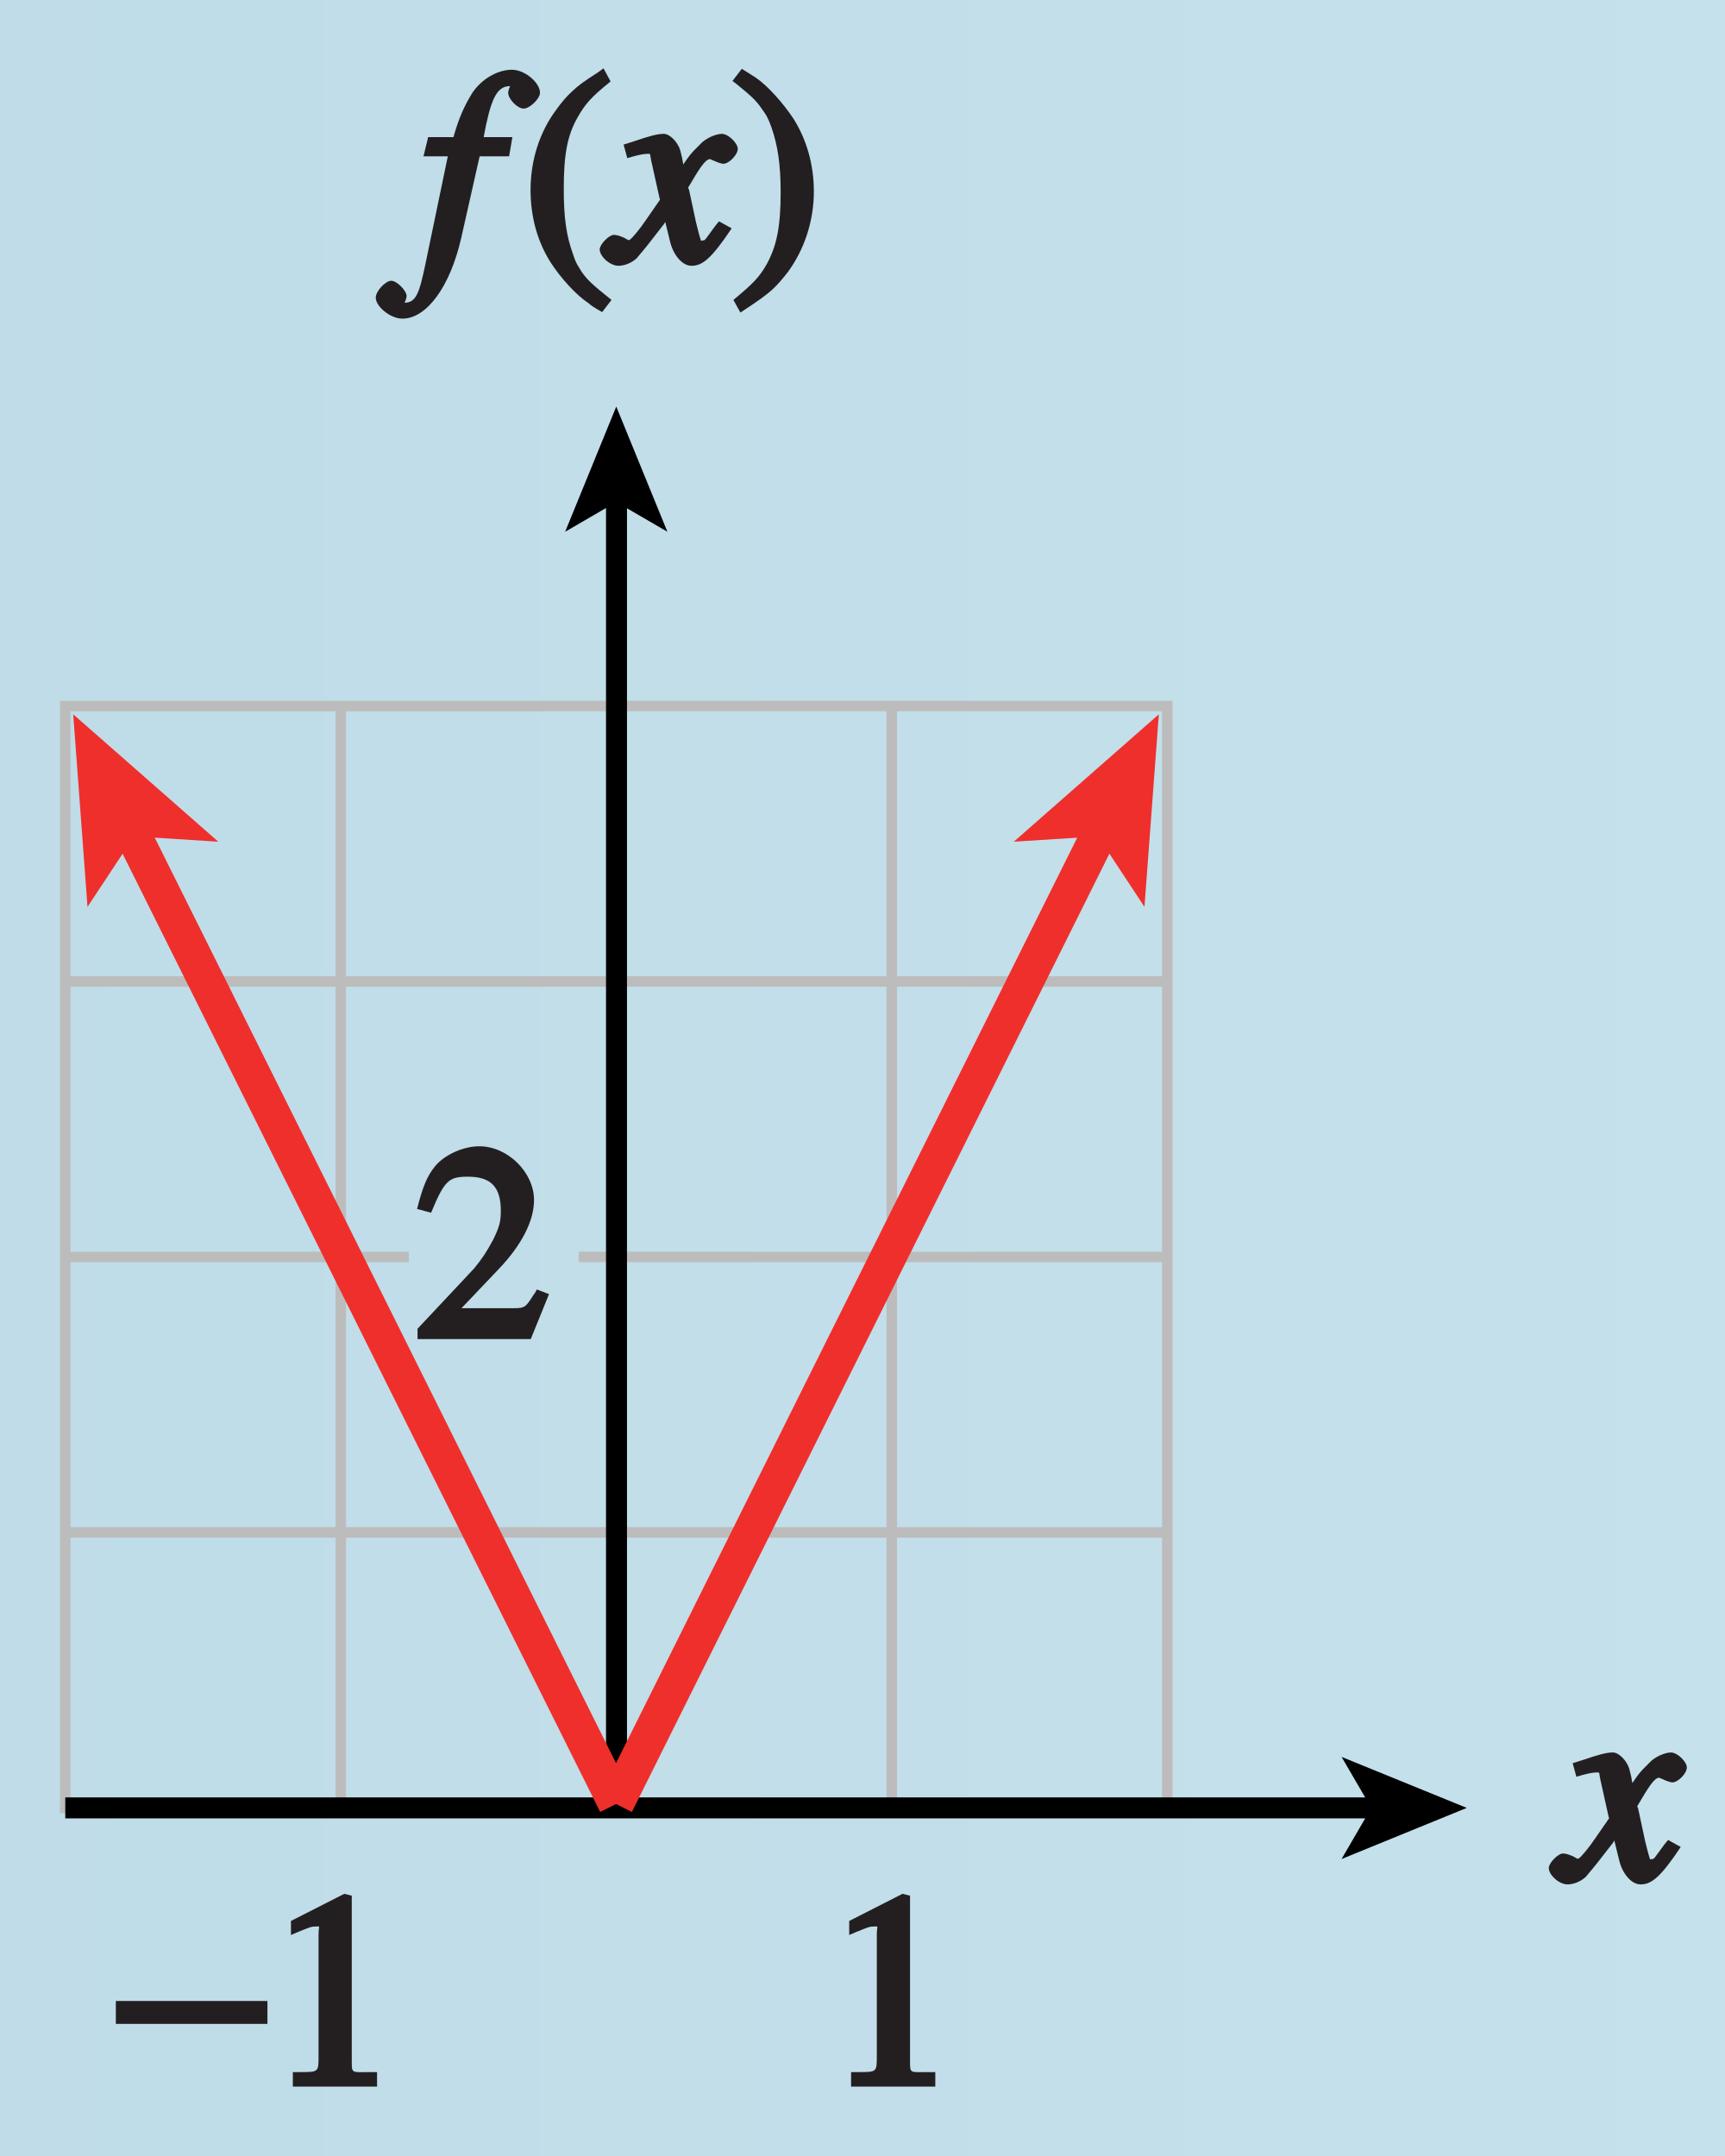
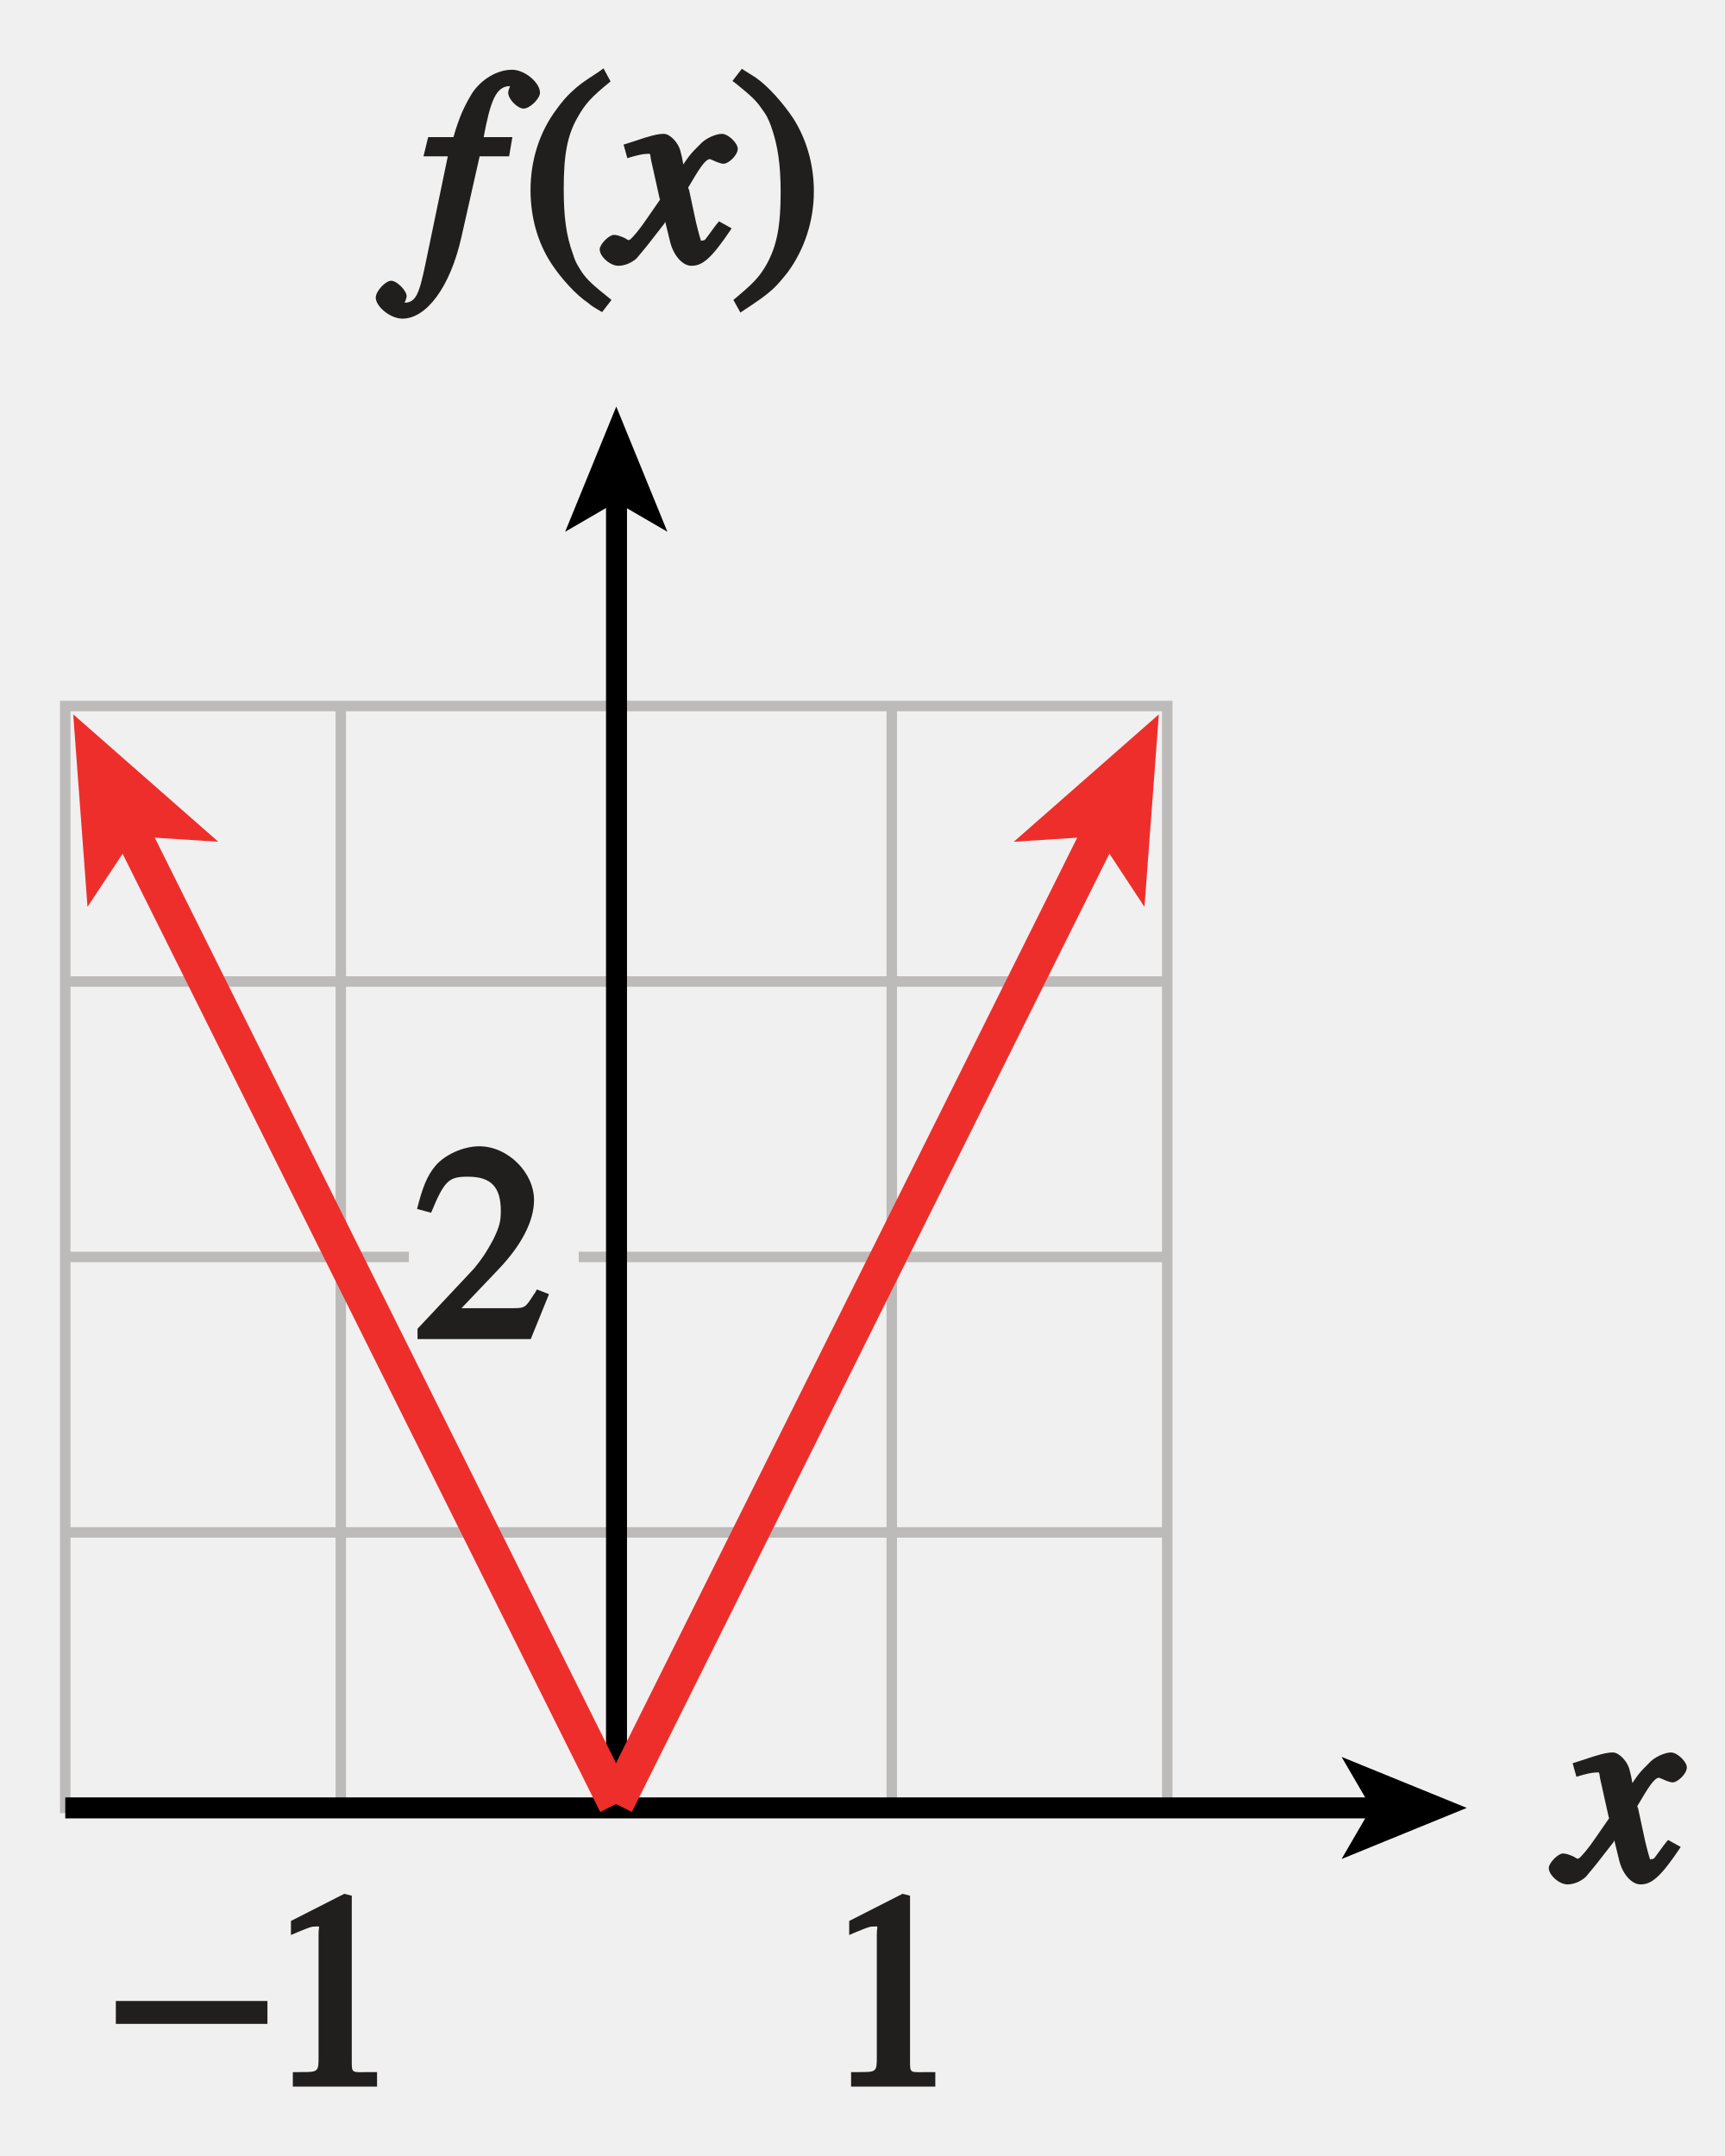
- <svg xmlns="http://www.w3.org/2000/svg" xmlns:xlink="http://www.w3.org/1999/xlink" width="57.6pt" height="72pt" viewBox="0 0 57.6 72" version="1.1">
-   <defs>
-     <g>
+ <svg xmlns="http://www.w3.org/2000/svg" xmlns:xlink="http://www.w3.org/1999/xlink" width="57.6pt" height="72pt" viewBox="0 0 57.6 72" version="1.1" id="svg2">
+   <defs id="defs4">
+     <g id="g6">
      <symbol overflow="visible" id="glyph0-0">
-         <path style="stroke:none;" d="" />
+         <path style="stroke:none;" d="" id="path9" />
      </symbol>
      <symbol overflow="visible" id="glyph0-1">
-         <path style="stroke:none;" d="M 3.484 -1.297 L 3.422 -1.219 L 3.297 -1.047 C 3.094 -0.781 3.109 -0.75 3 -0.75 C 2.906 -0.75 2.984 -0.641 2.953 -0.766 C 2.906 -0.906 2.859 -1.094 2.797 -1.344 L 2.562 -2.438 L 2.531 -2.516 C 2.891 -3.125 3.094 -3.469 3.266 -3.469 C 3.297 -3.469 3.234 -3.484 3.297 -3.453 L 3.375 -3.422 C 3.469 -3.375 3.641 -3.312 3.703 -3.312 C 3.891 -3.312 4.188 -3.609 4.188 -3.812 C 4.188 -4 3.875 -4.312 3.656 -4.312 C 3.453 -4.312 3.094 -4.156 2.922 -3.953 C 2.625 -3.656 2.578 -3.625 2.172 -2.984 L 2.469 -2.859 L 2.359 -3.344 L 2.328 -3.516 L 2.266 -3.766 C 2.188 -4.031 1.922 -4.312 1.719 -4.312 C 1.516 -4.312 1.266 -4.25 0.719 -4.062 L 0.375 -3.953 L 0.5 -3.5 C 0.797 -3.594 1.031 -3.641 1.109 -3.641 C 1.328 -3.641 1.219 -3.719 1.328 -3.281 L 1.578 -2.156 L 1.594 -2.125 L 1.578 -2.094 L 1.156 -1.484 C 0.906 -1.109 0.672 -0.844 0.562 -0.75 C 0.531 -0.734 0.625 -0.781 0.578 -0.781 C 0.547 -0.781 0.578 -0.734 0.5 -0.781 L 0.391 -0.844 C 0.203 -0.922 0.125 -0.938 0.047 -0.938 C -0.109 -0.938 -0.422 -0.625 -0.422 -0.453 C -0.422 -0.219 -0.078 0.094 0.203 0.094 C 0.406 0.094 0.641 0 0.812 -0.156 C 0.969 -0.344 1.156 -0.562 1.344 -0.812 L 1.734 -1.312 L 1.766 -1.375 L 1.938 -0.672 C 2.062 -0.219 2.359 0.094 2.641 0.094 C 3 0.094 3.297 -0.125 3.984 -1.156 L 3.562 -1.391 Z M 3.484 -1.297 " />
+         <path style="stroke:none;" d="M 3.484 -1.297 L 3.422 -1.219 L 3.297 -1.047 C 3.094 -0.781 3.109 -0.75 3 -0.75 C 2.906 -0.75 2.984 -0.641 2.953 -0.766 C 2.906 -0.906 2.859 -1.094 2.797 -1.344 L 2.562 -2.438 L 2.531 -2.516 C 2.891 -3.125 3.094 -3.469 3.266 -3.469 C 3.297 -3.469 3.234 -3.484 3.297 -3.453 L 3.375 -3.422 C 3.469 -3.375 3.641 -3.312 3.703 -3.312 C 3.891 -3.312 4.188 -3.609 4.188 -3.812 C 4.188 -4 3.875 -4.312 3.656 -4.312 C 3.453 -4.312 3.094 -4.156 2.922 -3.953 C 2.625 -3.656 2.578 -3.625 2.172 -2.984 L 2.469 -2.859 L 2.359 -3.344 L 2.328 -3.516 L 2.266 -3.766 C 2.188 -4.031 1.922 -4.312 1.719 -4.312 C 1.516 -4.312 1.266 -4.25 0.719 -4.062 L 0.375 -3.953 L 0.5 -3.5 C 0.797 -3.594 1.031 -3.641 1.109 -3.641 C 1.328 -3.641 1.219 -3.719 1.328 -3.281 L 1.578 -2.156 L 1.594 -2.125 L 1.578 -2.094 L 1.156 -1.484 C 0.906 -1.109 0.672 -0.844 0.562 -0.75 C 0.531 -0.734 0.625 -0.781 0.578 -0.781 C 0.547 -0.781 0.578 -0.734 0.5 -0.781 L 0.391 -0.844 C 0.203 -0.922 0.125 -0.938 0.047 -0.938 C -0.109 -0.938 -0.422 -0.625 -0.422 -0.453 C -0.422 -0.219 -0.078 0.094 0.203 0.094 C 0.406 0.094 0.641 0 0.812 -0.156 C 0.969 -0.344 1.156 -0.562 1.344 -0.812 L 1.734 -1.312 L 1.766 -1.375 L 1.938 -0.672 C 2.062 -0.219 2.359 0.094 2.641 0.094 C 3 0.094 3.297 -0.125 3.984 -1.156 L 3.562 -1.391 Z M 3.484 -1.297 " id="path12" />
      </symbol>
      <symbol overflow="visible" id="glyph0-2">
-         <path style="stroke:none;" d="M 0.312 -3.562 L 0.906 -3.562 L 0.156 0.047 C -0.047 1.016 -0.156 1.328 -0.547 1.328 C -0.641 1.328 -0.547 1.438 -0.547 1.359 C -0.547 1.328 -0.594 1.438 -0.578 1.406 L -0.562 1.375 C -0.531 1.328 -0.469 1.172 -0.469 1.109 C -0.469 0.922 -0.797 0.594 -0.984 0.594 C -1.172 0.594 -1.5 0.938 -1.5 1.156 C -1.5 1.453 -1.016 1.859 -0.609 1.859 C 0.188 1.859 0.984 0.812 1.359 -0.859 L 1.969 -3.562 L 2.953 -3.562 L 3.062 -4.203 L 2.094 -4.203 L 2.094 -4.156 C 2.328 -5.422 2.516 -5.906 2.984 -5.906 C 3.109 -5.906 3.016 -6.031 3.016 -5.969 C 3.016 -5.938 3.062 -6.047 3.047 -6.016 C 2.984 -5.922 2.922 -5.766 2.922 -5.688 C 2.922 -5.469 3.234 -5.156 3.438 -5.156 C 3.641 -5.156 3.984 -5.484 3.984 -5.688 C 3.984 -6.016 3.484 -6.453 3.047 -6.453 C 2.562 -6.453 2.031 -6.141 1.719 -5.672 C 1.453 -5.234 1.281 -4.859 1.094 -4.203 L 0.25 -4.203 L 0.094 -3.562 Z M 0.312 -3.562 " />
+         <path style="stroke:none;" d="M 0.312 -3.562 L 0.906 -3.562 L 0.156 0.047 C -0.047 1.016 -0.156 1.328 -0.547 1.328 C -0.641 1.328 -0.547 1.438 -0.547 1.359 C -0.547 1.328 -0.594 1.438 -0.578 1.406 L -0.562 1.375 C -0.531 1.328 -0.469 1.172 -0.469 1.109 C -0.469 0.922 -0.797 0.594 -0.984 0.594 C -1.172 0.594 -1.5 0.938 -1.5 1.156 C -1.5 1.453 -1.016 1.859 -0.609 1.859 C 0.188 1.859 0.984 0.812 1.359 -0.859 L 1.969 -3.562 L 2.953 -3.562 L 3.062 -4.203 L 2.094 -4.203 L 2.094 -4.156 C 2.328 -5.422 2.516 -5.906 2.984 -5.906 C 3.109 -5.906 3.016 -6.031 3.016 -5.969 C 3.016 -5.938 3.062 -6.047 3.047 -6.016 C 2.984 -5.922 2.922 -5.766 2.922 -5.688 C 2.922 -5.469 3.234 -5.156 3.438 -5.156 C 3.641 -5.156 3.984 -5.484 3.984 -5.688 C 3.984 -6.016 3.484 -6.453 3.047 -6.453 C 2.562 -6.453 2.031 -6.141 1.719 -5.672 C 1.453 -5.234 1.281 -4.859 1.094 -4.203 L 0.25 -4.203 L 0.094 -3.562 Z M 0.312 -3.562 " id="path15" />
      </symbol>
      <symbol overflow="visible" id="glyph1-0">
-         <path style="stroke:none;" d="" />
+         <path style="stroke:none;" d="" id="path18" />
      </symbol>
      <symbol overflow="visible" id="glyph1-1">
-         <path style="stroke:none;" d="M 1.062 0 L 3.703 0 L 3.703 -0.484 L 3.484 -0.484 C 2.859 -0.484 2.859 -0.422 2.859 -0.844 L 2.859 -6.375 L 2.609 -6.438 L 0.828 -5.531 L 0.828 -5.062 L 1.047 -5.156 C 1.469 -5.328 1.516 -5.344 1.609 -5.344 C 1.844 -5.344 1.75 -5.406 1.75 -5.078 L 1.75 -1.016 C 1.75 -0.484 1.75 -0.484 1.125 -0.484 L 0.891 -0.484 L 0.891 0 Z M 1.062 0 " />
+         <path style="stroke:none;" d="M 1.062 0 L 3.703 0 L 3.703 -0.484 L 3.484 -0.484 C 2.859 -0.484 2.859 -0.422 2.859 -0.844 L 2.859 -6.375 L 2.609 -6.438 L 0.828 -5.531 L 0.828 -5.062 L 1.047 -5.156 C 1.469 -5.328 1.516 -5.344 1.609 -5.344 C 1.844 -5.344 1.75 -5.406 1.75 -5.078 L 1.75 -1.016 C 1.75 -0.484 1.75 -0.484 1.125 -0.484 L 0.891 -0.484 L 0.891 0 Z M 1.062 0 " id="path21" />
      </symbol>
      <symbol overflow="visible" id="glyph1-2">
-         <path style="stroke:none;" d="M 2.531 -6.375 C 2 -6.031 1.875 -5.938 1.641 -5.719 C 1.469 -5.562 1.297 -5.359 1.141 -5.141 C 0.562 -4.375 0.266 -3.422 0.266 -2.438 C 0.266 -1.531 0.5 -0.703 0.938 -0.016 C 1.281 0.516 1.797 1.078 2.203 1.344 C 2.266 1.406 2.359 1.469 2.656 1.641 L 2.969 1.234 C 2.344 0.734 2.172 0.578 1.984 0.312 C 1.859 0.109 1.781 0.016 1.688 -0.281 C 1.453 -0.922 1.375 -1.547 1.375 -2.469 C 1.375 -3.594 1.484 -4.25 1.844 -4.875 C 2.094 -5.312 2.281 -5.531 2.938 -6.062 L 2.703 -6.5 Z M 2.531 -6.375 " />
+         <path style="stroke:none;" d="M 2.531 -6.375 C 2 -6.031 1.875 -5.938 1.641 -5.719 C 1.469 -5.562 1.297 -5.359 1.141 -5.141 C 0.562 -4.375 0.266 -3.422 0.266 -2.438 C 0.266 -1.531 0.5 -0.703 0.938 -0.016 C 1.281 0.516 1.797 1.078 2.203 1.344 C 2.266 1.406 2.359 1.469 2.656 1.641 L 2.969 1.234 C 2.344 0.734 2.172 0.578 1.984 0.312 C 1.859 0.109 1.781 0.016 1.688 -0.281 C 1.453 -0.922 1.375 -1.547 1.375 -2.469 C 1.375 -3.594 1.484 -4.25 1.844 -4.875 C 2.094 -5.312 2.281 -5.531 2.938 -6.062 L 2.703 -6.5 Z M 2.531 -6.375 " id="path24" />
      </symbol>
      <symbol overflow="visible" id="glyph1-3">
-         <path style="stroke:none;" d="M 0.141 -5.984 C 0.641 -5.578 0.812 -5.422 1 -5.141 C 1.141 -4.953 1.203 -4.844 1.312 -4.547 C 1.531 -3.922 1.625 -3.281 1.625 -2.359 C 1.625 -1.234 1.5 -0.578 1.156 0.047 C 0.906 0.484 0.703 0.688 0.047 1.234 L 0.281 1.656 C 0.969 1.203 1.109 1.094 1.344 0.891 C 1.516 0.734 1.688 0.531 1.859 0.312 C 2.422 -0.453 2.734 -1.406 2.734 -2.391 C 2.734 -3.297 2.484 -4.141 2.047 -4.828 C 1.703 -5.344 1.203 -5.906 0.797 -6.188 C 0.719 -6.234 0.625 -6.297 0.328 -6.484 L 0.016 -6.078 Z M 0.141 -5.984 " />
+         <path style="stroke:none;" d="M 0.141 -5.984 C 0.641 -5.578 0.812 -5.422 1 -5.141 C 1.141 -4.953 1.203 -4.844 1.312 -4.547 C 1.531 -3.922 1.625 -3.281 1.625 -2.359 C 1.625 -1.234 1.5 -0.578 1.156 0.047 C 0.906 0.484 0.703 0.688 0.047 1.234 L 0.281 1.656 C 0.969 1.203 1.109 1.094 1.344 0.891 C 1.516 0.734 1.688 0.531 1.859 0.312 C 2.422 -0.453 2.734 -1.406 2.734 -2.391 C 2.734 -3.297 2.484 -4.141 2.047 -4.828 C 1.703 -5.344 1.203 -5.906 0.797 -6.188 C 0.719 -6.234 0.625 -6.297 0.328 -6.484 L 0.016 -6.078 Z M 0.141 -5.984 " id="path27" />
      </symbol>
      <symbol overflow="visible" id="glyph1-4">
-         <path style="stroke:none;" d="M 0.266 0 L 3.875 0 L 4.484 -1.5 L 4.078 -1.656 C 4.016 -1.531 4 -1.516 3.984 -1.5 C 3.703 -1.062 3.688 -1.031 3.297 -1.031 L 1.562 -1.031 L 2.781 -2.312 C 3.578 -3.141 3.984 -3.953 3.984 -4.641 C 3.984 -5.562 3.109 -6.438 2.156 -6.438 C 1.625 -6.438 1 -6.156 0.688 -5.781 C 0.406 -5.438 0.266 -5.078 0.078 -4.344 L 0.547 -4.219 C 1 -5.312 1.141 -5.422 1.781 -5.422 C 2.547 -5.422 2.875 -5.078 2.875 -4.281 C 2.875 -3.922 2.828 -3.75 2.625 -3.328 C 2.406 -2.922 2.266 -2.703 1.984 -2.359 C 1.906 -2.281 1.828 -2.188 1.75 -2.109 L 0.094 -0.344 L 0.094 0 Z M 0.266 0 " />
+         <path style="stroke:none;" d="M 0.266 0 L 3.875 0 L 4.484 -1.5 L 4.078 -1.656 C 4.016 -1.531 4 -1.516 3.984 -1.5 C 3.703 -1.062 3.688 -1.031 3.297 -1.031 L 1.562 -1.031 L 2.781 -2.312 C 3.578 -3.141 3.984 -3.953 3.984 -4.641 C 3.984 -5.562 3.109 -6.438 2.156 -6.438 C 1.625 -6.438 1 -6.156 0.688 -5.781 C 0.406 -5.438 0.266 -5.078 0.078 -4.344 L 0.547 -4.219 C 1 -5.312 1.141 -5.422 1.781 -5.422 C 2.547 -5.422 2.875 -5.078 2.875 -4.281 C 2.875 -3.922 2.828 -3.75 2.625 -3.328 C 2.406 -2.922 2.266 -2.703 1.984 -2.359 C 1.906 -2.281 1.828 -2.188 1.75 -2.109 L 0.094 -0.344 L 0.094 0 Z M 0.266 0 " id="path30" />
      </symbol>
      <symbol overflow="visible" id="glyph2-0">
-         <path style="stroke:none;" d="" />
+         <path style="stroke:none;" d="" id="path33" />
      </symbol>
      <symbol overflow="visible" id="glyph2-1">
-         <path style="stroke:none;" d="M 0.094 -2.094 L 4.984 -2.094 L 4.984 -2.859 L -0.078 -2.859 L -0.078 -2.094 Z M 0.094 -2.094 " />
+         <path style="stroke:none;" d="M 0.094 -2.094 L 4.984 -2.094 L 4.984 -2.859 L -0.078 -2.859 L -0.078 -2.094 Z M 0.094 -2.094 " id="path36" />
      </symbol>
    </g>
    <linearGradient id="linear0" gradientUnits="userSpaceOnUse" x1="26.397" y1="128" x2="67.13" y2="128" gradientTransform="matrix(1.4141,0,0,0.8324,-37.3283,-101.4283)">
-       <stop offset="0" style="stop-color:rgb(74.762%,86.462%,91.101%);stop-opacity:1;" />
-       <stop offset="0.125" style="stop-color:rgb(74.924%,86.574%,91.193%);stop-opacity:1;" />
-       <stop offset="0.25" style="stop-color:rgb(75.247%,86.798%,91.374%);stop-opacity:1;" />
-       <stop offset="0.375" style="stop-color:rgb(75.571%,87.024%,91.557%);stop-opacity:1;" />
-       <stop offset="0.5" style="stop-color:rgb(75.894%,87.248%,91.739%);stop-opacity:1;" />
-       <stop offset="0.625" style="stop-color:rgb(76.221%,87.473%,91.92%);stop-opacity:1;" />
-       <stop offset="0.75" style="stop-color:rgb(76.547%,87.698%,92.104%);stop-opacity:1;" />
-       <stop offset="0.875" style="stop-color:rgb(76.872%,87.924%,92.285%);stop-opacity:1;" />
-       <stop offset="1" style="stop-color:rgb(77.2%,88.15%,92.467%);stop-opacity:1;" />
+       <stop offset="0" style="stop-color:rgb(74.762%,86.462%,91.101%);stop-opacity:1;" id="stop39" />
+       <stop offset="0.125" style="stop-color:rgb(74.924%,86.574%,91.193%);stop-opacity:1;" id="stop41" />
+       <stop offset="0.25" style="stop-color:rgb(75.247%,86.798%,91.374%);stop-opacity:1;" id="stop43" />
+       <stop offset="0.375" style="stop-color:rgb(75.571%,87.024%,91.557%);stop-opacity:1;" id="stop45" />
+       <stop offset="0.5" style="stop-color:rgb(75.894%,87.248%,91.739%);stop-opacity:1;" id="stop47" />
+       <stop offset="0.625" style="stop-color:rgb(76.221%,87.473%,91.92%);stop-opacity:1;" id="stop49" />
+       <stop offset="0.75" style="stop-color:rgb(76.547%,87.698%,92.104%);stop-opacity:1;" id="stop51" />
+       <stop offset="0.875" style="stop-color:rgb(76.872%,87.924%,92.285%);stop-opacity:1;" id="stop53" />
+       <stop offset="1" style="stop-color:rgb(77.2%,88.15%,92.467%);stop-opacity:1;" id="stop55" />
    </linearGradient>
    <clipPath id="clip1">
-       <path d="M 51 58 L 56.672 58 L 56.672 63 L 51 63 Z M 51 58 " />
+       <path d="M 51 58 L 56.672 58 L 56.672 63 L 51 63 Z M 51 58 " id="path58" />
    </clipPath>
    <clipPath id="clip2">
-       <path d="M 1.672 60 L 47 60 L 47 61 L 1.672 61 Z M 1.672 60 " />
+       <path d="M 1.672 60 L 47 60 L 47 61 L 1.672 61 Z M 1.672 60 " id="path61" />
    </clipPath>
  </defs>
-   <g id="surface1">
-     <path style=" stroke:none;fill-rule:nonzero;fill:url(#linear0);" d="M 0 0 L 0 72 L 57.602 72 L 57.602 0 Z M 0 0 " />
-     <path style="fill:none;stroke-width:0.35;stroke-linecap:butt;stroke-linejoin:miter;stroke:rgb(74.12%,73.648%,73.766%);stroke-opacity:1;stroke-miterlimit:4;" d="M 265.008 594.794 L 301.805 594.794 M 282.153 585.595 L 301.805 585.595 M 265.008 585.595 L 276.481 585.595 M 265.008 576.396 L 301.805 576.396 M 274.207 603.994 L 274.207 567.197 M 283.406 603.994 L 283.406 567.197 M 292.606 603.994 L 292.606 567.197 M 265.008 567.197 L 301.805 567.197 L 301.805 603.994 L 265.008 603.994 Z M 265.008 567.197 " transform="matrix(1,0,0,-1,-262.8283,627.5717)" />
-     <g clip-path="url(#clip1)" clip-rule="nonzero">
-       <g style="fill:rgb(13.73%,12.16%,12.549%);fill-opacity:1;">
-         <use xlink:href="#glyph0-1" x="52.138" y="62.836" />
-       </g>
+   <path id="path66" d="m 2.18,32.777 36.797,0 m -19.652,9.199 19.652,0 m -36.797,0 11.473,0 m -11.473,9.199 36.797,0 m -27.598,-27.598 0,36.797 m 9.199,-36.797 0,36.797 m 9.199,-36.797 0,36.797 m -27.598,0 36.797,0 0,-36.797 -36.797,0 z m 0,0" style="fill:none;stroke:#bdbaba;stroke-width:0.35;stroke-linecap:butt;stroke-linejoin:miter;stroke-miterlimit:4;stroke-opacity:1" />
+   <g style="clip-rule:nonzero" id="g68" clip-path="url(#clip1)">
+     <g id="g70" style="fill:#211e1e;fill-opacity:1">
+       <use height="100%" width="100%" id="use72" y="62.836" x="52.138" xlink:href="#glyph0-1" />
    </g>
-     <g clip-path="url(#clip2)" clip-rule="nonzero">
-       <path style="fill:none;stroke-width:0.7;stroke-linecap:butt;stroke-linejoin:miter;stroke:rgb(0%,0%,0%);stroke-opacity:1;stroke-miterlimit:4;" d="M 308.84 567.197 L 265.008 567.197 " transform="matrix(1,0,0,-1,-262.8283,627.5717)" />
-     </g>
-     <path style=" stroke:none;fill-rule:nonzero;fill:rgb(0%,0%,0%);fill-opacity:1;" d="M 48.977 60.375 L 44.797 62.082 L 45.789 60.375 L 44.797 58.672 L 48.977 60.375 " />
-     <g style="fill:rgb(13.73%,12.16%,12.549%);fill-opacity:1;">
-       <use xlink:href="#glyph1-1" x="27.528" y="69.682" />
-     </g>
-     <g style="fill:rgb(13.73%,12.16%,12.549%);fill-opacity:1;">
-       <use xlink:href="#glyph2-1" x="3.946" y="69.682" />
-     </g>
-     <g style="fill:rgb(13.73%,12.16%,12.549%);fill-opacity:1;">
-       <use xlink:href="#glyph1-1" x="8.887" y="69.682" />
-     </g>
-     <g style="fill:rgb(13.73%,12.16%,12.549%);fill-opacity:1;">
-       <use xlink:href="#glyph0-2" x="14.047" y="8.782" />
-     </g>
-     <g style="fill:rgb(13.73%,12.16%,12.549%);fill-opacity:1;">
-       <use xlink:href="#glyph1-2" x="17.45" y="8.782" />
-     </g>
-     <g style="fill:rgb(13.73%,12.16%,12.549%);fill-opacity:1;">
-       <use xlink:href="#glyph0-1" x="20.447" y="8.782" />
-     </g>
-     <g style="fill:rgb(13.73%,12.16%,12.549%);fill-opacity:1;">
-       <use xlink:href="#glyph1-3" x="24.442" y="8.782" />
-     </g>
-     <path style="fill:none;stroke-width:0.7;stroke-linecap:butt;stroke-linejoin:miter;stroke:rgb(0%,0%,0%);stroke-opacity:1;stroke-miterlimit:4;" d="M 283.414 567.197 L 283.414 611.029 " transform="matrix(1,0,0,-1,-262.8283,627.5717)" />
-     <path style=" stroke:none;fill-rule:nonzero;fill:rgb(0%,0%,0%);fill-opacity:1;" d="M 20.578 13.578 L 22.285 17.758 L 20.578 16.766 L 18.871 17.758 L 20.578 13.578 " />
-     <g style="fill:rgb(13.73%,12.16%,12.549%);fill-opacity:1;">
-       <use xlink:href="#glyph1-4" x="13.848" y="44.718" />
-     </g>
-     <path style="fill:none;stroke-width:1.2;stroke-linecap:butt;stroke-linejoin:round;stroke:rgb(93.61%,18.434%,17.378%);stroke-opacity:1;stroke-miterlimit:4;" d="M 283.391 567.33 L 300.688 602.044 " transform="matrix(1,0,0,-1,-262.8283,627.5717)" />
-     <path style=" stroke:none;fill-rule:nonzero;fill:rgb(93.61%,18.434%,17.378%);fill-opacity:1;" d="M 38.695 23.855 L 38.215 30.285 L 36.664 27.93 L 33.852 28.109 L 38.695 23.855 " />
-     <path style="fill:none;stroke-width:1.2;stroke-linecap:butt;stroke-linejoin:round;stroke:rgb(93.61%,18.434%,17.378%);stroke-opacity:1;stroke-miterlimit:4;" d="M 283.406 567.33 L 266.106 602.044 " transform="matrix(1,0,0,-1,-262.8283,627.5717)" />
-     <path style=" stroke:none;fill-rule:nonzero;fill:rgb(93.61%,18.434%,17.378%);fill-opacity:1;" d="M 2.445 23.855 L 2.922 30.285 L 4.477 27.93 L 7.289 28.109 L 2.445 23.855 " />
-     <path style="fill:none;stroke-width:0.5;stroke-linecap:butt;stroke-linejoin:miter;stroke:rgb(100%,100%,100%);stroke-opacity:1;stroke-miterlimit:10;" d="M 42 804.001 L 42 780.001 M 0 762.001 L 24 762.001 M 654 804.001 L 654 780.001 M 696 762.001 L 672 762.001 M 42 0.001 L 42 24.001 M 0 42.001 L 24 42.001 M 654 0.001 L 654 24.001 M 696 42.001 L 672 42.001 " transform="matrix(1,0,0,-1,-262.8283,627.5717)" />
-     <path style="fill:none;stroke-width:0.25;stroke-linecap:butt;stroke-linejoin:miter;stroke:rgb(0%,0%,0%);stroke-opacity:1;stroke-miterlimit:10;" d="M 42 804.001 L 42 780.001 M 0 762.001 L 24 762.001 M 654 804.001 L 654 780.001 M 696 762.001 L 672 762.001 M 42 0.001 L 42 24.001 M 0 42.001 L 24 42.001 M 654 0.001 L 654 24.001 M 696 42.001 L 672 42.001 " transform="matrix(1,0,0,-1,-262.8283,627.5717)" />
-     <path style="fill:none;stroke-width:0.5;stroke-linecap:butt;stroke-linejoin:miter;stroke:rgb(100%,100%,100%);stroke-opacity:1;stroke-miterlimit:10;" d="M 324 792.001 L 372 792.001 M 324 12.001 L 372 12.001 M 12 426.001 L 12 378.001 M 684 426.001 L 684 378.001 M 348 804.001 L 348 780.001 M 348 24.001 L 348 0.001 M 0 402.001 L 24 402.001 M 672 402.001 L 696 402.001 M 348 792.001 L 354 792.001 C 354 788.689 351.313 786.001 348 786.001 C 344.688 786.001 342 788.689 342 792.001 C 342 795.314 344.688 798.001 348 798.001 C 351.313 798.001 354 795.314 354 792.001 M 348 12.001 L 354 12.001 C 354 8.689 351.313 6.001 348 6.001 C 344.688 6.001 342 8.689 342 12.001 C 342 15.314 344.688 18.001 348 18.001 C 351.313 18.001 354 15.314 354 12.001 M 12 402.001 L 18 402.001 C 18 398.689 15.313 396.001 12 396.001 C 8.688 396.001 6 398.689 6 402.001 C 6 405.314 8.688 408.001 12 408.001 C 15.313 408.001 18 405.314 18 402.001 M 684 402.001 L 690 402.001 C 690 398.689 687.313 396.001 684 396.001 C 680.688 396.001 678 398.689 678 402.001 C 678 405.314 680.688 408.001 684 408.001 C 687.313 408.001 690 405.314 690 402.001 " transform="matrix(1,0,0,-1,-262.8283,627.5717)" />
-     <path style="fill:none;stroke-width:0.25;stroke-linecap:butt;stroke-linejoin:miter;stroke:rgb(0%,0%,0%);stroke-opacity:1;stroke-miterlimit:10;" d="M 324 792.001 L 372 792.001 M 324 12.001 L 372 12.001 M 12 426.001 L 12 378.001 M 684 426.001 L 684 378.001 M 348 804.001 L 348 780.001 M 348 24.001 L 348 0.001 M 0 402.001 L 24 402.001 M 672 402.001 L 696 402.001 M 348 792.001 L 354 792.001 C 354 788.689 351.313 786.001 348 786.001 C 344.688 786.001 342 788.689 342 792.001 C 342 795.314 344.688 798.001 348 798.001 C 351.313 798.001 354 795.314 354 792.001 M 348 12.001 L 354 12.001 C 354 8.689 351.313 6.001 348 6.001 C 344.688 6.001 342 8.689 342 12.001 C 342 15.314 344.688 18.001 348 18.001 C 351.313 18.001 354 15.314 354 12.001 M 12 402.001 L 18 402.001 C 18 398.689 15.313 396.001 12 396.001 C 8.688 396.001 6 398.689 6 402.001 C 6 405.314 8.688 408.001 12 408.001 C 15.313 408.001 18 405.314 18 402.001 M 684 402.001 L 690 402.001 C 690 398.689 687.313 396.001 684 396.001 C 680.688 396.001 678 398.689 678 402.001 C 678 405.314 680.688 408.001 684 408.001 C 687.313 408.001 690 405.314 690 402.001 " transform="matrix(1,0,0,-1,-262.8283,627.5717)" />
  </g>
+   <g style="clip-rule:nonzero" id="g74" clip-path="url(#clip2)">
+     <path id="path76" transform="matrix(1,0,0,-1,-262.8283,627.5717)" d="m 308.84,567.197 -43.832,0" style="fill:none;stroke:#000000;stroke-width:0.7;stroke-linecap:butt;stroke-linejoin:miter;stroke-miterlimit:4;stroke-opacity:1" />
+   </g>
+   <path id="path78" d="M 48.977,60.375 44.797,62.082 45.789,60.375 44.797,58.672 48.977,60.375" style="fill:#000000;fill-opacity:1;fill-rule:nonzero;stroke:none" />
+   <g id="g80" style="fill:#211e1e;fill-opacity:1">
+     <use height="100%" width="100%" id="use82" y="69.682" x="27.528" xlink:href="#glyph1-1" />
+   </g>
+   <g id="g84" style="fill:#211e1e;fill-opacity:1">
+     <use height="100%" width="100%" id="use86" y="69.682" x="3.946" xlink:href="#glyph2-1" />
+   </g>
+   <g id="g88" style="fill:#211e1e;fill-opacity:1">
+     <use height="100%" width="100%" id="use90" y="69.682" x="8.887" xlink:href="#glyph1-1" />
+   </g>
+   <g id="g92" style="fill:#211e1e;fill-opacity:1">
+     <use height="100%" width="100%" id="use94" y="8.782" x="14.047" xlink:href="#glyph0-2" />
+   </g>
+   <g id="g96" style="fill:#211e1e;fill-opacity:1">
+     <use height="100%" width="100%" id="use98" y="8.782" x="17.449" xlink:href="#glyph1-2" />
+   </g>
+   <g id="g100" style="fill:#211e1e;fill-opacity:1">
+     <use height="100%" width="100%" id="use102" y="8.782" x="20.447" xlink:href="#glyph0-1" />
+   </g>
+   <g id="g104" style="fill:#211e1e;fill-opacity:1">
+     <use height="100%" width="100%" id="use106" y="8.782" x="24.442" xlink:href="#glyph1-3" />
+   </g>
+   <path id="path108" d="m 20.586,60.375 0,-43.832" style="fill:none;stroke:#000000;stroke-width:0.7;stroke-linecap:butt;stroke-linejoin:miter;stroke-miterlimit:4;stroke-opacity:1" />
+   <path id="path110" d="m 20.578,13.578 1.707,4.18 -1.707,-0.992 -1.707,0.992 1.707,-4.18" style="fill:#000000;fill-opacity:1;fill-rule:nonzero;stroke:none" />
+   <g id="g112" style="fill:#211e1e;fill-opacity:1">
+     <use height="100%" width="100%" id="use114" y="44.718" x="13.848" xlink:href="#glyph1-4" />
+   </g>
+   <path id="path116" d="M 20.562,60.242 37.859,25.527" style="fill:none;stroke:#ee2e2b;stroke-width:1.2;stroke-linecap:butt;stroke-linejoin:round;stroke-miterlimit:4;stroke-opacity:1" />
+   <path id="path118" d="m 38.695,23.855 -0.48,6.43 -1.551,-2.355 -2.812,0.18 4.844,-4.254" style="fill:#ee2e2b;fill-opacity:1;fill-rule:nonzero;stroke:none" />
+   <path id="path120" d="M 20.578,60.242 3.277,25.527" style="fill:none;stroke:#ee2e2b;stroke-width:1.2;stroke-linecap:butt;stroke-linejoin:round;stroke-miterlimit:4;stroke-opacity:1" />
+   <path id="path122" d="m 2.445,23.855 0.477,6.43 1.555,-2.355 2.812,0.18 -4.844,-4.254" style="fill:#ee2e2b;fill-opacity:1;fill-rule:nonzero;stroke:none" />
+   <path id="path124" d="m -220.828,-176.43 0,24 m -42,18 24,0 m 630,-42 0,24 m 42,18 -24,0 m -630,762 0,-24 m -42,-18 24,0 m 630,42 0,-24 m 42,-18 -24,0" style="fill:none;stroke:#ffffff;stroke-width:0.5;stroke-linecap:butt;stroke-linejoin:miter;stroke-miterlimit:10;stroke-opacity:1" />
+   <path id="path126" d="m -220.828,-176.43 0,24 m -42,18 24,0 m 630,-42 0,24 m 42,18 -24,0 m -630,762 0,-24 m -42,-18 24,0 m 630,42 0,-24 m 42,-18 -24,0" style="fill:none;stroke:#000000;stroke-width:0.25;stroke-linecap:butt;stroke-linejoin:miter;stroke-miterlimit:10;stroke-opacity:1" />
+   <path id="path128" d="m 61.172,-164.43 48,0 m -48,780 48,0 m -360,-414 0,48 m 672,-48 0,48 m -336,-426 0,24 m 0,756 0,24 m -348,-402 24,0 m 648,0 24,0 m -348,-390 6,0 c 0,3.312 -2.688,6 -6,6 -3.312,0 -6,-2.688 -6,-6 0,-3.312 2.688,-6 6,-6 3.312,0 6,2.688 6,6 m -6,780 6,0 c 0,3.312 -2.688,6 -6,6 -3.312,0 -6,-2.688 -6,-6 0,-3.312 2.688,-6 6,-6 3.312,0 6,2.688 6,6 m -342,-390 6,0 c 0,3.312 -2.688,6 -6,6 -3.312,0 -6,-2.688 -6,-6 0,-3.312 2.688,-6 6,-6 3.312,0 6,2.688 6,6 m 666,0 6,0 c 0,3.312 -2.688,6 -6,6 -3.312,0 -6,-2.688 -6,-6 0,-3.312 2.688,-6 6,-6 3.312,0 6,2.688 6,6" style="fill:none;stroke:#ffffff;stroke-width:0.5;stroke-linecap:butt;stroke-linejoin:miter;stroke-miterlimit:10;stroke-opacity:1" />
+   <path id="path130" d="m 61.172,-164.43 48,0 m -48,780 48,0 m -360,-414 0,48 m 672,-48 0,48 m -336,-426 0,24 m 0,756 0,24 m -348,-402 24,0 m 648,0 24,0 m -348,-390 6,0 c 0,3.312 -2.688,6 -6,6 -3.312,0 -6,-2.688 -6,-6 0,-3.312 2.688,-6 6,-6 3.312,0 6,2.688 6,6 m -6,780 6,0 c 0,3.312 -2.688,6 -6,6 -3.312,0 -6,-2.688 -6,-6 0,-3.312 2.688,-6 6,-6 3.312,0 6,2.688 6,6 m -342,-390 6,0 c 0,3.312 -2.688,6 -6,6 -3.312,0 -6,-2.688 -6,-6 0,-3.312 2.688,-6 6,-6 3.312,0 6,2.688 6,6 m 666,0 6,0 c 0,3.312 -2.688,6 -6,6 -3.312,0 -6,-2.688 -6,-6 0,-3.312 2.688,-6 6,-6 3.312,0 6,2.688 6,6" style="fill:none;stroke:#000000;stroke-width:0.25;stroke-linecap:butt;stroke-linejoin:miter;stroke-miterlimit:10;stroke-opacity:1" />
</svg>
